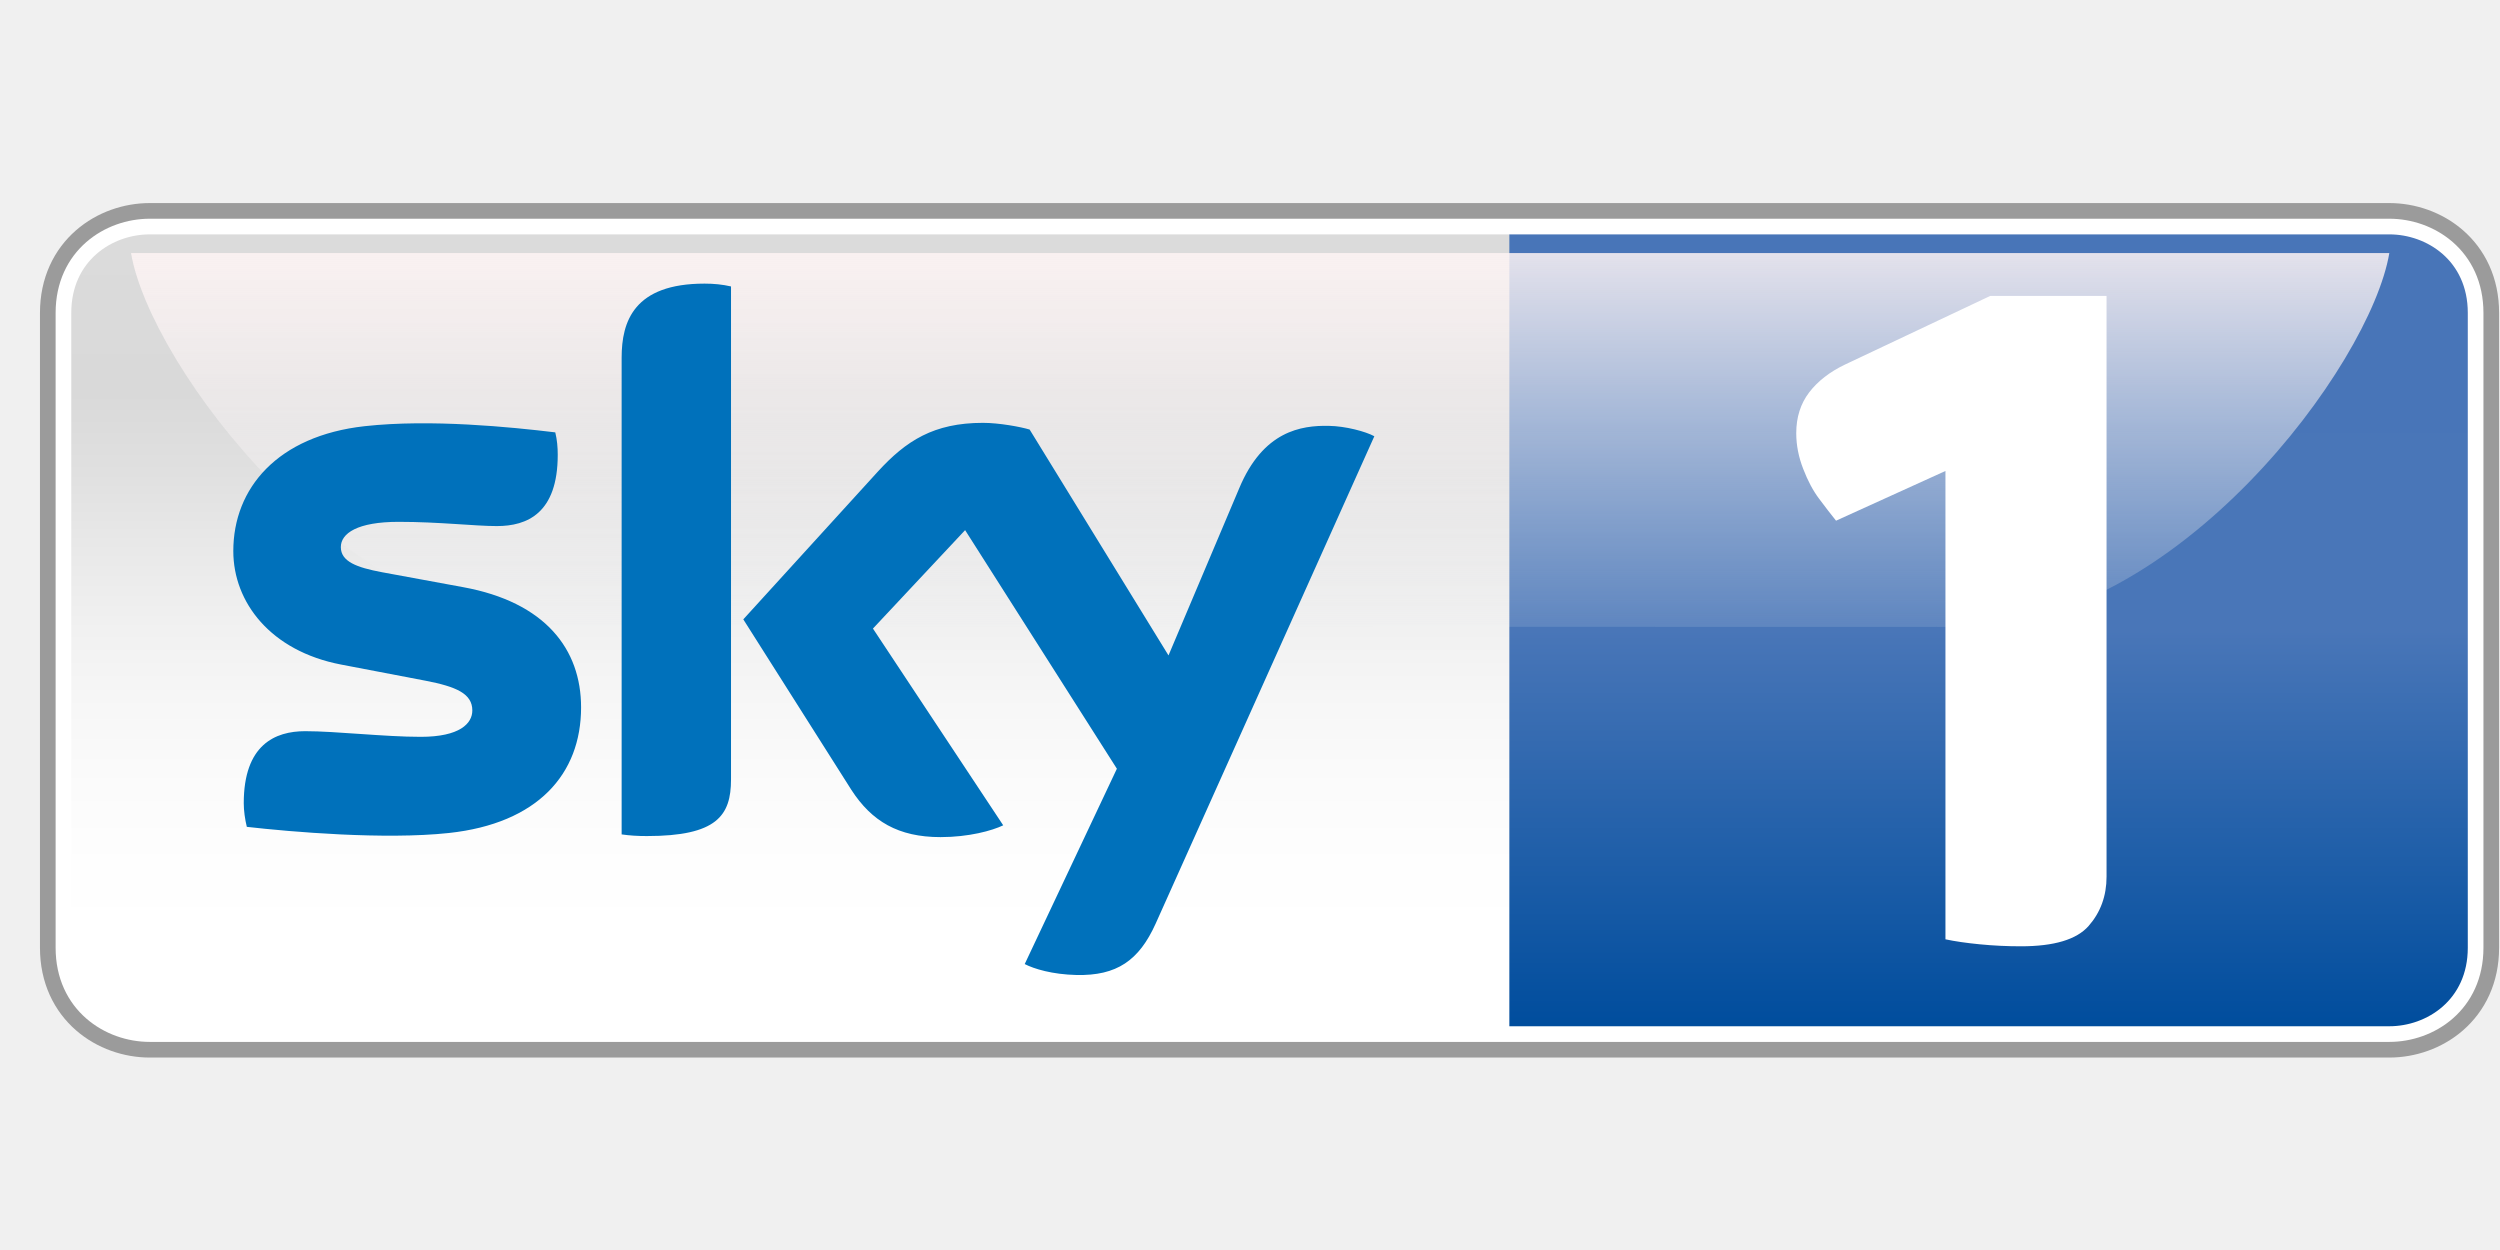
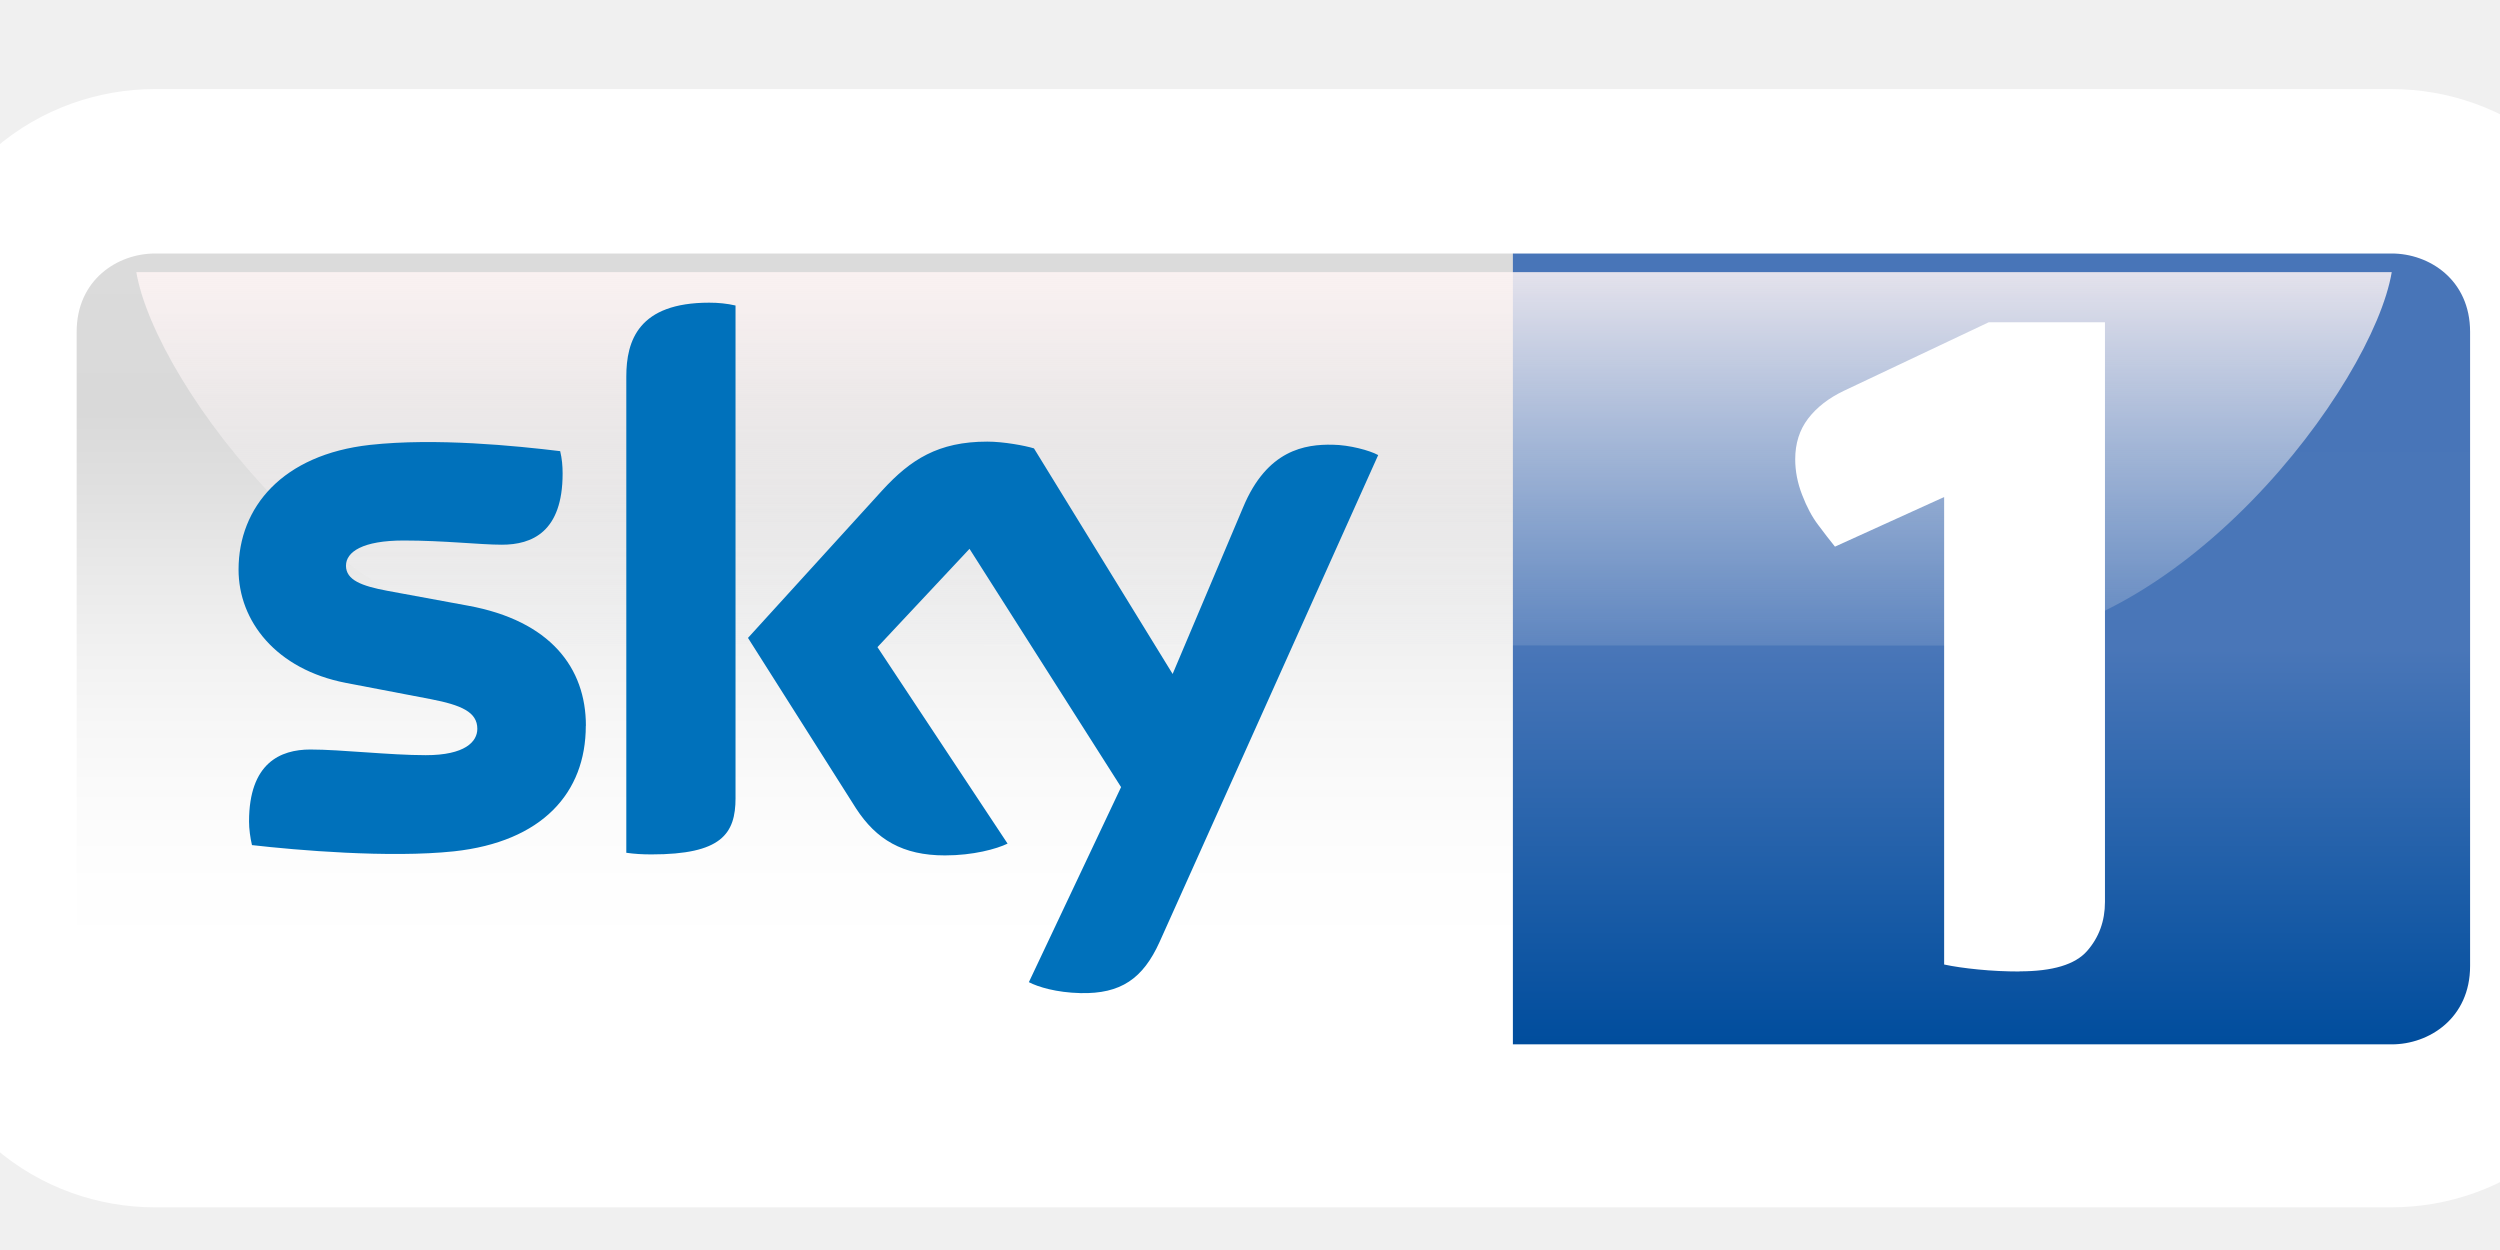
- <svg xmlns="http://www.w3.org/2000/svg" xmlns:xlink="http://www.w3.org/1999/xlink" version="1.1" width="128" height="64">
+ <svg xmlns="http://www.w3.org/2000/svg" xmlns:xlink="http://www.w3.org/1999/xlink" width="128" height="64">
  <defs>
-     <linearGradient id="linearGradient10738">
-       <stop stop-color="#004d9d" id="stop10740" offset="0" />
-       <stop stop-color="#4976b8" offset="0.5" id="stop10746" />
-       <stop stop-color="#4875b8" id="stop10742" offset="1" />
+     <linearGradient id="j">
+       <stop stop-color="#004d9d" offset="0" />
+       <stop stop-color="#4976b8" offset=".5" />
+       <stop stop-color="#4875b8" offset="1" />
    </linearGradient>
-     <linearGradient id="linearGradient2997">
-       <stop stop-color="#eeeff1" stop-opacity="0.133" offset="0" id="stop2999" />
-       <stop stop-color="#fff5f5" stop-opacity="0.851" offset="1" id="stop3001" />
+     <linearGradient id="c">
+       <stop stop-color="#eeeff1" stop-opacity=".133" offset="0" />
+       <stop stop-color="#fff5f5" stop-opacity=".851" offset="1" />
    </linearGradient>
-     <linearGradient id="linearGradient2983">
-       <stop stop-color="#dbdbdb" offset="0" id="stop2985" />
-       <stop stop-color="#dadada" id="stop3656" offset="0.1" />
-       <stop stop-color="#d9d9d9" id="stop3654" offset="0.2" />
-       <stop stop-color="#e0e0e0" id="stop3652" offset="0.3" />
-       <stop stop-color="#e9e9e9" id="stop3650" offset="0.4" />
-       <stop stop-color="#f1f1f1" id="stop3648" offset="0.5" />
-       <stop stop-color="#f7f7f7" id="stop2987" offset="0.6" />
-       <stop stop-color="#fbfbfb" id="stop2989" offset="0.7" />
-       <stop stop-color="#fefefe" id="stop2991" offset="0.8" />
-       <stop stop-color="#ffffff" id="stop2993" offset="0.9" />
-       <stop stop-color="#ffffff" offset="1" id="stop2995" />
+     <linearGradient id="b">
+       <stop stop-color="#dbdbdb" offset="0" />
+       <stop stop-color="#dadada" offset=".1" />
+       <stop stop-color="#d9d9d9" offset=".2" />
+       <stop stop-color="#e0e0e0" offset=".3" />
+       <stop stop-color="#e9e9e9" offset=".4" />
+       <stop stop-color="#f1f1f1" offset=".5" />
+       <stop stop-color="#f7f7f7" offset=".6" />
+       <stop stop-color="#fbfbfb" offset=".7" />
+       <stop stop-color="#fefefe" offset=".8" />
+       <stop stop-color="#fff" offset=".9" />
+       <stop stop-color="#fff" offset="1" />
    </linearGradient>
-     <linearGradient id="linearGradient2808">
-       <stop stop-color="#101112" id="stop2810" offset="0" />
-       <stop stop-color="#151617" offset="0.2" id="stop2981" />
-       <stop stop-color="#1a1b1c" offset="0.4" id="stop2979" />
-       <stop stop-color="#242526" offset="0.603" id="stop2977" />
-       <stop stop-color="#393a3b" offset="0.8" id="stop2975" />
-       <stop stop-color="#636364" id="stop2812" offset="1" />
+     <linearGradient>
+       <stop stop-color="#101112" offset="0" />
+       <stop stop-color="#151617" offset=".2" />
+       <stop stop-color="#1a1b1c" offset=".4" />
+       <stop stop-color="#242526" offset=".603" />
+       <stop stop-color="#393a3b" offset=".8" />
+       <stop stop-color="#636364" offset="1" />
    </linearGradient>
-     <linearGradient y2="1092.357" x2="468" y1="1192.362" x1="468" gradientUnits="userSpaceOnUse" id="linearGradient2889-1" xlink:href="#linearGradient2808-7" gradientTransform="translate(-379.1585,-3.20546)" />
-     <linearGradient id="linearGradient2808-7">
-       <stop stop-color="#101112" id="stop2810-4" offset="0" />
-       <stop stop-color="#636364" id="stop2812-0" offset="1" />
+     <linearGradient y2="1092.357" x2="468" y1="1192.362" x1="468" gradientUnits="userSpaceOnUse" xlink:href="#a" gradientTransform="translate(-379.159 -3.205)" />
+     <linearGradient id="a">
+       <stop stop-color="#101112" offset="0" />
+       <stop stop-color="#636364" offset="1" />
    </linearGradient>
-     <linearGradient y2="1" x2="1" y1="0" x1="1" id="linearGradient3015" xlink:href="#linearGradient2983" />
-     <linearGradient y2="0" x2="1.662" y1="1" x1="1.662" id="linearGradient3646" xlink:href="#linearGradient2997" />
-     <linearGradient xlink:href="#linearGradient2792" id="linearGradient4102" gradientUnits="userSpaceOnUse" x1="1265" y1="1192.362" x2="1265" y2="1092.362" />
-     <linearGradient xlink:href="#linearGradient4078" id="linearGradient4100" gradientUnits="userSpaceOnUse" x1="767.251" y1="1297.88" x2="767.251" y2="1087.127" />
-     <linearGradient gradientTransform="translate(-21.17311,222.7411)" xlink:href="#linearGradient2808-0" id="linearGradient4098" gradientUnits="userSpaceOnUse" x1="468" y1="1192.362" x2="468" y2="1092.357" />
-     <linearGradient xlink:href="#linearGradient4078" id="linearGradient4084" x1="767.251" y1="1297.88" x2="767.251" y2="1087.127" gradientUnits="userSpaceOnUse" />
-     <linearGradient xlink:href="#linearGradient3110" id="linearGradient3984" spreadMethod="pad" x1="0.5" y1="1" x2="0.5" y2="0" />
-     <linearGradient id="linearGradient2808-0">
-       <stop stop-color=" rgb(39, 39, 39)" id="stop2810-5" offset="0" />
-       <stop stop-color=" rgb(148, 148, 148)" id="stop2812-9" offset="1" />
+     <linearGradient y2="1" x2="1" x1="1" id="k" xlink:href="#b" />
+     <linearGradient x2="1.662" y1="1" x1="1.662" id="m" xlink:href="#c" />
+     <linearGradient xlink:href="#d" gradientUnits="userSpaceOnUse" x1="1265" y1="1192.362" x2="1265" y2="1092.362" />
+     <linearGradient xlink:href="#e" gradientUnits="userSpaceOnUse" x1="767.251" y1="1297.88" x2="767.251" y2="1087.127" />
+     <linearGradient gradientTransform="translate(-21.173 222.741)" xlink:href="#f" gradientUnits="userSpaceOnUse" x1="468" y1="1192.362" x2="468" y2="1092.357" />
+     <linearGradient xlink:href="#e" x1="767.251" y1="1297.88" x2="767.251" y2="1087.127" gradientUnits="userSpaceOnUse" />
+     <linearGradient xlink:href="#g" id="o" x1=".5" y1="1" x2=".5" />
+     <linearGradient id="f">
+       <stop stop-color="#272727" offset="0" />
+       <stop stop-color="#949494" offset="1" />
    </linearGradient>
-     <linearGradient id="linearGradient2792">
-       <stop stop-color=" rgb(95, 138, 197)" id="stop2794" offset="0" />
-       <stop stop-color=" rgb(147, 188, 221)" id="stop2796" offset="1" />
+     <linearGradient id="d">
+       <stop stop-color="#5f8ac5" offset="0" />
+       <stop stop-color="#93bcdd" offset="1" />
    </linearGradient>
-     <linearGradient y2="1092.357" x2="468" y1="1192.362" x1="468" gradientUnits="userSpaceOnUse" id="linearGradient2889" xlink:href="#linearGradient2808-0" />
-     <linearGradient y2="1092.362" x2="1265" y1="1192.362" x1="1265" gradientUnits="userSpaceOnUse" id="linearGradient2893" xlink:href="#linearGradient2792" />
-     <clipPath id="clipPath2832" clipPathUnits="userSpaceOnUse">
-       <path id="path2834" d="m0,0l841.89,0l0,595.276l-841.89,0l0,-595.276z" />
+     <linearGradient y2="1092.357" x2="468" y1="1192.362" x1="468" gradientUnits="userSpaceOnUse" xlink:href="#f" />
+     <linearGradient y2="1092.362" x2="1265" y1="1192.362" x1="1265" gradientUnits="userSpaceOnUse" xlink:href="#d" />
+     <clipPath>
+       <path d="M0 0h841.89v595.276H0V0z" />
    </clipPath>
-     <clipPath id="clipPath2846" clipPathUnits="userSpaceOnUse">
-       <path id="path2848" d="m0,0l841.89,0l0,595.276l-841.89,0l0,-595.276z" />
+     <clipPath>
+       <path d="M0 0h841.89v595.276H0V0z" />
    </clipPath>
-     <clipPath id="clipPath2938" clipPathUnits="userSpaceOnUse">
-       <path id="path2940" d="m0,0l841.89,0l0,595.276l-841.89,0l0,-595.276z" />
+     <clipPath>
+       <path d="M0 0h841.89v595.276H0V0z" />
    </clipPath>
-     <clipPath id="clipPath2982" clipPathUnits="userSpaceOnUse">
-       <path id="path2984" d="m0,0l841.89,0l0,595.276l-841.89,0l0,-595.276z" />
+     <clipPath>
+       <path d="M0 0h841.89v595.276H0V0z" />
    </clipPath>
-     <clipPath id="clipPath3000" clipPathUnits="userSpaceOnUse">
-       <path id="path3002" d="m0,0l841.89,0l0,595.276l-841.89,0l0,-595.276z" />
+     <clipPath>
+       <path d="M0 0h841.89v595.276H0V0z" />
    </clipPath>
-     <clipPath id="clipPath3024" clipPathUnits="userSpaceOnUse">
-       <path id="path3026" d="m0,0l841.89,0l0,595.276l-841.89,0l0,-595.276z" />
+     <clipPath>
+       <path d="M0 0h841.89v595.276H0V0z" />
    </clipPath>
-     <clipPath id="clipPath3064" clipPathUnits="userSpaceOnUse">
-       <path id="path3066" d="m679.851,520.147l122.354,0l0,27.825l-122.354,0l0,-27.825z" />
+     <clipPath>
+       <path d="M679.85 520.147h122.355v27.825H679.85v-27.825z" />
    </clipPath>
-     <clipPath id="clipPath3072" clipPathUnits="userSpaceOnUse">
-       <path id="path3074" d="m679.851,547.973l122.354,0l0,-27.826l-122.354,0l0,27.826z" />
+     <clipPath>
+       <path d="M679.85 547.973h122.355v-27.826H679.85v27.826z" />
    </clipPath>
-     <clipPath id="clipPath3076" clipPathUnits="userSpaceOnUse">
-       <path id="path3078" d="m679.851,520.147l122.354,0l0,27.826l-122.354,0l0,-27.826z" />
+     <clipPath>
+       <path d="M679.85 520.147h122.355v27.826H679.85v-27.826z" />
    </clipPath>
-     <clipPath id="clipPath3096" clipPathUnits="userSpaceOnUse">
-       <path id="path3098" d="m565.468,1159.279l0,-26.068l30.454,-0.001l0,26.069l-30.454,0z" />
+     <clipPath id="n">
+       <path d="M565.468 1159.28v-26.07h30.454v26.07h-30.454z" />
    </clipPath>
-     <clipPath id="clipPath3106" clipPathUnits="userSpaceOnUse">
-       <path id="path3108" d="m-165.126,611.438l1,0l0,1.168l-1,0l0,-1.168z" />
+     <clipPath id="p">
+       <path d="M-165.126 611.438h1v1.168h-1v-1.168z" />
    </clipPath>
-     <linearGradient id="linearGradient3110" spreadMethod="pad" gradientTransform="matrix(0,-26.0678,-26.0678,0,745.822,547.257)" gradientUnits="userSpaceOnUse" y2="0" x2="1" y1="0" x1="0">
-       <stop id="stop3112" offset="0" />
-       <stop id="stop3114" offset="0.533" />
-       <stop id="stop3116" offset="1" />
+     <linearGradient id="g" gradientTransform="matrix(0 -26.068 -26.068 0 745.822 547.257)" gradientUnits="userSpaceOnUse" x2="1">
+       <stop offset="0" />
+       <stop offset=".533" />
+       <stop offset="1" />
    </linearGradient>
-     <clipPath id="clipPath3124" clipPathUnits="userSpaceOnUse">
-       <path id="path3126" d="m679.851,520.147l122.354,0l0,27.825l-122.354,0l0,-27.825z" />
+     <clipPath>
+       <path d="M679.85 520.147h122.355v27.825H679.85v-27.825z" />
    </clipPath>
-     <clipPath id="clipPath3132" clipPathUnits="userSpaceOnUse">
-       <path id="path3134" d="m682.899,546.71l115.935,0l0,-11.928l-115.935,0l0,11.928z" />
+     <clipPath id="h">
+       <path d="M682.9 546.71h115.934v-11.928H682.9v11.928z" />
    </clipPath>
-     <clipPath id="clipPath3136" clipPathUnits="userSpaceOnUse">
-       <path id="path3138" d="m682.899,546.71l115.935,0l0,-11.928l-115.935,0l0,11.928z" />
+     <clipPath>
+       <path d="M682.9 546.71h115.934v-11.928H682.9v11.928z" />
    </clipPath>
-     <clipPath id="clipPath3140" clipPathUnits="userSpaceOnUse">
-       <path id="path3142" d="m682.899,534.783l115.935,0l0,11.927l-115.935,0l0,-11.927z" />
+     <clipPath>
+       <path d="M682.9 534.783h115.934v11.927H682.9v-11.927z" />
    </clipPath>
-     <clipPath id="clipPath3144" clipPathUnits="userSpaceOnUse">
-       <path id="path3146" d="m-0.015,-9.154l0.956,0l0,18.309l-0.956,0l0,-18.309z" />
+     <clipPath id="i">
+       <path d="M-.015-9.154H.94V9.154h-.955V-9.154z" />
    </clipPath>
-     <linearGradient id="linearGradient3148" spreadMethod="pad" gradientTransform="matrix(0,-13.2983,-13.2983,0,797.305,546.987)" gradientUnits="userSpaceOnUse" y2="0" x2="1" y1="0" x1="0">
-       <stop id="stop3150" offset="0" />
-       <stop id="stop3152" offset="1" />
+     <linearGradient gradientTransform="matrix(0 -13.298 -13.298 0 797.305 546.987)" gradientUnits="userSpaceOnUse" x2="1">
+       <stop offset="0" />
+       <stop offset="1" />
    </linearGradient>
-     <mask id="mask3154" height="1" width="1" y="0" x="0" maskUnits="userSpaceOnUse">
-       <g id="g3156">
-         <g opacity="0.6" id="g3158" clip-path="url(#clipPath3132)">
-           <path fill="#000000" fill-rule="nonzero" id="path3160" d="m682.899,546.71l115.935,0l0,-11.927l-115.935,0l0,11.927z" />
-           <g id="g3162">
-             <g id="g3164" />
-             <g id="g3166">
-               <g id="g3168" clip-path="url(#clipPath3136)">
-                 <g id="g3170">
-                   <g id="g3172" clip-path="url(#clipPath3140)">
-                     <g id="g3174">
-                       <g id="g3176">
-                         <g id="g3178" clip-path="url(#clipPath3144)">
-                           <path fill="url(#linearGradient3148) #000000" id="path3180" d="m682.899,534.783l115.935,0l0,11.927l-115.935,0l0,-11.927z" />
-                         </g>
-                       </g>
-                     </g>
-                   </g>
-                 </g>
-               </g>
-             </g>
-           </g>
-         </g>
+     <mask height="1" width="1" y="0" x="0" maskUnits="userSpaceOnUse">
+       <g opacity=".6" clip-path="url(#h)">
+         <path d="M682.9 546.71h115.934v-11.927H682.9v11.927z" />
+         <path fill="url(#linearGradient3148) #000000" d="M682.9 534.783h115.934v11.927H682.9v-11.927z" clip-path="url(#i)" />
      </g>
    </mask>
-     <clipPath id="clipPath3186" clipPathUnits="userSpaceOnUse">
-       <path id="path3188" d="m682.899,546.71l115.935,0l0,-11.928l-115.935,0l0,11.928z" />
+     <clipPath>
+       <path d="M682.9 546.71h115.934v-11.928H682.9v11.928z" />
    </clipPath>
-     <clipPath id="clipPath3190" clipPathUnits="userSpaceOnUse">
-       <path id="path3192" d="m682.899,534.782l115.935,0l0,11.927l-115.935,0l0,-11.927z" />
+     <clipPath>
+       <path d="M682.9 534.782h115.934v11.927H682.9v-11.93z" />
    </clipPath>
-     <clipPath id="clipPath3222" clipPathUnits="userSpaceOnUse">
-       <path id="path3224" d="m352.441,44.41l461.102,0l0,215.433l-461.102,0l0,-215.433z" />
+     <clipPath>
+       <path d="M352.44 44.41h461.103v215.433H352.44V44.41z" />
    </clipPath>
-     <clipPath id="clipPath3234" clipPathUnits="userSpaceOnUse">
-       <path id="path3236" d="m0,0l841.89,0l0,595.276l-841.89,0l0,-595.276z" />
+     <clipPath>
+       <path d="M0 0h841.89v595.276H0V0z" />
    </clipPath>
-     <clipPath id="clipPath3254" clipPathUnits="userSpaceOnUse">
-       <path id="path3256" d="m0,0l841.89,0l0,595.276l-841.89,0l0,-595.276z" />
+     <clipPath>
+       <path d="M0 0h841.89v595.276H0V0z" />
    </clipPath>
-     <clipPath id="clipPath3306" clipPathUnits="userSpaceOnUse">
-       <path id="path3308" d="m0,0l841.89,0l0,595.276l-841.89,0l0,-595.276z" />
+     <clipPath>
+       <path d="M0 0h841.89v595.276H0V0z" />
    </clipPath>
-     <linearGradient id="linearGradient4078">
-       <stop stop-color=" rgb(0, 95, 174)" offset="0" id="stop4080" />
-       <stop stop-color=" rgb(72, 120, 188)" offset="1" id="stop4082" />
+     <linearGradient id="e">
+       <stop stop-color="#005fae" offset="0" />
+       <stop stop-color="#4878bc" offset="1" />
    </linearGradient>
-     <linearGradient y2="-0" x2="0.378" y1="1" x1="0.378" id="linearGradient10744" xlink:href="#linearGradient10738" />
+     <linearGradient x2=".378" y1="1" x1=".378" id="l" xlink:href="#j" />
  </defs>
-   <g stroke="null" transform="matrix(0.1987954,0,0,0.1987954,227.3396,808.8615) " id="g2874">
-     <g stroke="null" transform="matrix(0.824779,0,0,0.824779,35.84919,175.8378) " id="g3003">
-       <g stroke="#000000" fill="#9d9d9d" stroke-width="16.763" transform="matrix(1.166398,0,0,1.166398,-116.2589,-499.9444) " id="g2932">
-         <path stroke="#9b9b9b" fill="#9b9b9b" fill-rule="evenodd" stroke-width="16.763" d="m-1086.242,-3920.857c10,0 589.592,0 599.592,0c10,0 21,7 21,21l0,170c0,14 -11,21 -21,21c-10,0 -589.592,0 -599.592,0c-10,0 -21,-7 -21,-21l0,-170c0,-14 11,-21 21,-21z" id="path2963" />
-         <path stroke="#ffffff" fill="#ffffff" fill-rule="evenodd" stroke-width="8.382" id="path2938" d="m-1086.242,-3920.857c10,0 589.592,0 599.592,0c10,0 21,7 21,21l0,170c0,14 -11,21 -21,21c-10,0 -589.592,0 -599.592,0c-10,0 -21,-7 -21,-21l0,-170c0,-14 11,-21 21,-21z" />
-       </g>
-       <g stroke="null" id="g2888" transform="matrix(1.166398,0,0,1.166398,-116.2589,-499.9444) ">
-         <path fill="url(#linearGradient3015)" fill-rule="evenodd" d="m-722.242,-3708.856l1,-1l0,-210l-1,-1l-364,0c-10,0 -21,7 -21,21l0,170c0,14 11,21 21,21l364,0z" id="path2780" />
-         <path fill="url(#linearGradient10744)" fill-rule="evenodd" id="path2774" d="m-722.242,-3708.856l0,-212l235.592,0c10,0 21,7 21,21l0,170c0,14 -11,21 -21,21l-235.592,0z" />
-         <path fill="url(#linearGradient3646)" fill-rule="evenodd" d="m-976.853,-3815.857c-57,0 -109.336,-69.911 -114.389,-100l604.586,0c-5.054,30.089 -57.054,100.089 -114.054,100.089" id="path2776" />
-         <path fill="#0071bb" fill-rule="nonzero" id="path2782" d="m-930.619,-3774.923c0,9.672 -3.784,15.15 -22.537,15.15c-2.467,0 -4.606,-0.131 -6.744,-0.444l0,-127.635c0,-9.689 3.29,-19.822 22.208,-19.822c2.467,0 4.77,0.23 7.073,0.756l0,131.995zm-40.138,-19.312c0,17.947 -11.68,31.074 -35.368,33.64c-17.272,1.859 -42.276,-0.296 -54.12,-1.645c-0.493,-1.974 -0.823,-4.375 -0.823,-6.317c0,-15.677 8.39,-19.296 16.45,-19.296c8.225,0 21.22,1.514 30.926,1.514c10.528,0 13.818,-3.619 13.818,-7.057c0,-4.507 -4.277,-6.366 -12.502,-7.962l-22.701,-4.343c-18.753,-3.619 -28.787,-16.598 -28.787,-30.383c0,-16.812 11.844,-30.843 35.203,-33.426c17.602,-1.941 39.151,0.23 50.995,1.662c0.493,2.023 0.658,3.981 0.658,6.004c0,15.693 -8.225,19.082 -16.286,19.082c-5.922,0 -15.463,-1.135 -26.32,-1.135c-11.021,0 -15.463,3.076 -15.463,6.761c0,3.882 4.277,5.462 11.021,6.728l21.714,3.998c22.043,4.03 31.584,16.647 31.584,32.176m118.769,68.728c2.468,1.283 7.403,2.78 13.818,2.928c10.857,0.247 16.779,-3.898 21.221,-13.719l58.562,-130.515c-2.303,-1.267 -7.732,-2.714 -12.173,-2.78c-7.402,-0.148 -17.601,1.349 -24.017,16.746l-18.917,44.711l-37.177,-60.47c-2.468,-0.74 -8.225,-1.793 -12.502,-1.793c-13.16,0 -20.562,4.787 -28.129,13.045l-36.026,39.562l28.952,45.682c5.428,8.357 12.502,12.617 23.852,12.617c7.567,0 13.818,-1.727 16.779,-3.158l-34.874,-52.673l24.675,-26.353l40.631,63.875" />
-         <g stroke="null" id="layer1-3" transform="matrix(6.546459,0,0,6.546459,-2780.313,368.0993) ">
-           <g stroke="null" id="g3092" transform="matrix(1.25,0,0,-1.25,-434.552,1090.29) ">
-             <g stroke="null" id="g3094" clip-path="url(#clipPath3096)">
-               <g stroke="null" id="g3100">
-                 <g stroke="null" id="g3102">
-                   <g stroke="null" id="g3104" clip-path="url(#clipPath3106)">
-                     <path fill="url(#linearGradient3984)" d="m565.468,1159.279l0,-26.068l30.454,-0.001l0,26.069l-30.454,0z" id="path3118" />
-                   </g>
-                 </g>
-               </g>
-             </g>
-           </g>
-           <g stroke="null" id="g4086" transform="matrix(0.995516,0,0,0.995516,3.01414,-0.430658) ">
-             <g stroke="null" id="layer1-8">
-               <g stroke="null" id="g2874-0" transform="matrix(0.153431,0,0,0.153431,176.199,690.043) " />
-             </g>
-             <g stroke="null" fill="#ff0000" transform="matrix(1.20653,0,0,-1.20653,-360.324,771.214) " id="g4045">
-               <g stroke="null" fill="#ffffff" id="g3214">
-                 <path fill="#ffffff" fill-rule="nonzero" d="m575.294,1160.057c-0.474,0 -0.942,0.022 -1.405,0.068c-0.462,0.045 -0.852,0.102 -1.167,0.17l0,15.946l-3.725,-1.693c-0.182,0.225 -0.372,0.474 -0.575,0.745c-0.205,0.271 -0.386,0.61 -0.542,1.016c-0.159,0.406 -0.238,0.813 -0.238,1.219c0,0.542 0.147,1.004 0.44,1.388c0.293,0.383 0.7,0.699 1.22,0.948l4.942,2.336l3.963,0l0,-19.773c0,-0.654 -0.204,-1.214 -0.61,-1.677c-0.407,-0.463 -1.174,-0.693 -2.303,-0.693" id="path3216" />
-               </g>
-             </g>
-           </g>
-         </g>
-       </g>
+   <g stroke="null">
+     <g stroke="#000" fill="#9d9d9d" stroke-width="16.763" fill-rule="evenodd">
+       <path stroke="#9b9b9b" fill="#9b9b9b" d="M7.928 12.942H122.45c1.91 0 4.01 1.337 4.01 4.01v32.47c0 2.675-2.1 4.012-4.01 4.012H7.928c-1.91 0-4.01-1.337-4.01-4.01v-32.47c0-2.675 2.1-4.012 4.01-4.012z" stroke-width=".191" />
+       <path stroke="#fff" fill="#fff" stroke-width="1.528.382" d="M7.928 12.942H122.45c1.91 0 4.01 1.337 4.01 4.01v32.47c0 2.675-2.1 4.012-4.01 4.012H7.928c-1.91 0-4.01-1.337-4.01-4.01v-32.47c0-2.675 2.1-4.012 4.01-4.012z" />
    </g>
+     <path fill="url(#k)" fill-rule="evenodd" d="M-722.242-3708.856l1-1v-210l-1-1h-364c-10 0-21 7-21 21v170c0 14 11 21 21 21h364z" transform="matrix(.191 0 0 .191 215.408 761.863)" />
+     <path fill="url(#l)" fill-rule="evenodd" d="M-722.242-3708.856v-212h235.592c10 0 21 7 21 21v170c0 14-11 21-21 21h-235.592z" transform="matrix(.191 0 0 .191 215.408 761.863)" />
+     <path fill="url(#m)" fill-rule="evenodd" d="M-976.853-3815.857c-57 0-109.336-69.91-114.39-100h604.587c-5.054 30.09-57.054 100.09-114.054 100.09" transform="matrix(.191 0 0 .191 215.408 761.863)" />
+     <path fill="#0071bb" d="M37.66 40.853c0 1.847-.723 2.893-4.305 2.893-.47 0-.88-.025-1.288-.084v-24.38c0-1.85.63-3.785 4.242-3.785.47 0 .91.044 1.35.145v25.21zm-7.667-3.69c0 3.43-2.23 5.936-6.755 6.426-3.3.35-8.075-.06-10.337-.32-.09-.378-.15-.837-.15-1.207 0-2.996 1.603-3.687 3.14-3.687 1.57 0 4.054.29 5.908.29 2.01 0 2.64-.69 2.64-1.35 0-.86-.818-1.215-2.39-1.52l-4.335-.83c-3.58-.69-5.5-3.17-5.5-5.8 0-3.21 2.265-5.89 6.727-6.386 3.36-.37 7.477.046 9.74.32.093.385.125.76.125 1.146 0 2.997-1.57 3.644-3.11 3.644-1.13 0-2.952-.215-5.026-.215-2.107 0-2.956.584-2.956 1.29 0 .74.816 1.04 2.105 1.283l4.146.764c4.21.77 6.033 3.18 6.033 6.146m22.68 13.13c.472.246 1.414.532 2.64.56 2.073.048 3.204-.744 4.053-2.62L70.563 23.3c-.44-.242-1.478-.52-2.326-.53-1.413-.03-3.36.256-4.586 3.197l-3.612 8.54-7.1-11.55c-.472-.145-1.57-.346-2.388-.346-2.515 0-3.93.917-5.374 2.49l-6.88 7.56 5.53 8.726c1.036 1.595 2.387 2.41 4.555 2.41 1.446 0 2.64-.33 3.206-.604l-6.662-10.06 4.713-5.033 7.76 12.2" />
+     <g clip-path="url(#n)" transform="matrix(1.563 0 0 -1.563 -858.822 2195.032)">
+       <path fill="url(#o)" d="M565.468 1159.28v-26.07h30.454v26.07h-30.454z" clip-path="url(#p)" />
+     </g>
+     <path d="M103.4 49.74c-.71 0-1.413-.033-2.108-.102-.694-.068-1.28-.153-1.752-.255V25.448l-5.59 2.54c-.274-.337-.56-.71-.864-1.118-.308-.406-.58-.915-.814-1.525-.238-.61-.357-1.22-.357-1.83 0-.813.22-1.506.66-2.083.44-.575 1.05-1.05 1.832-1.423l7.417-3.51h5.95v29.68c0 .98-.307 1.82-.917 2.514-.61.694-1.762 1.04-3.456 1.04" fill="#fff" />
  </g>
</svg>
